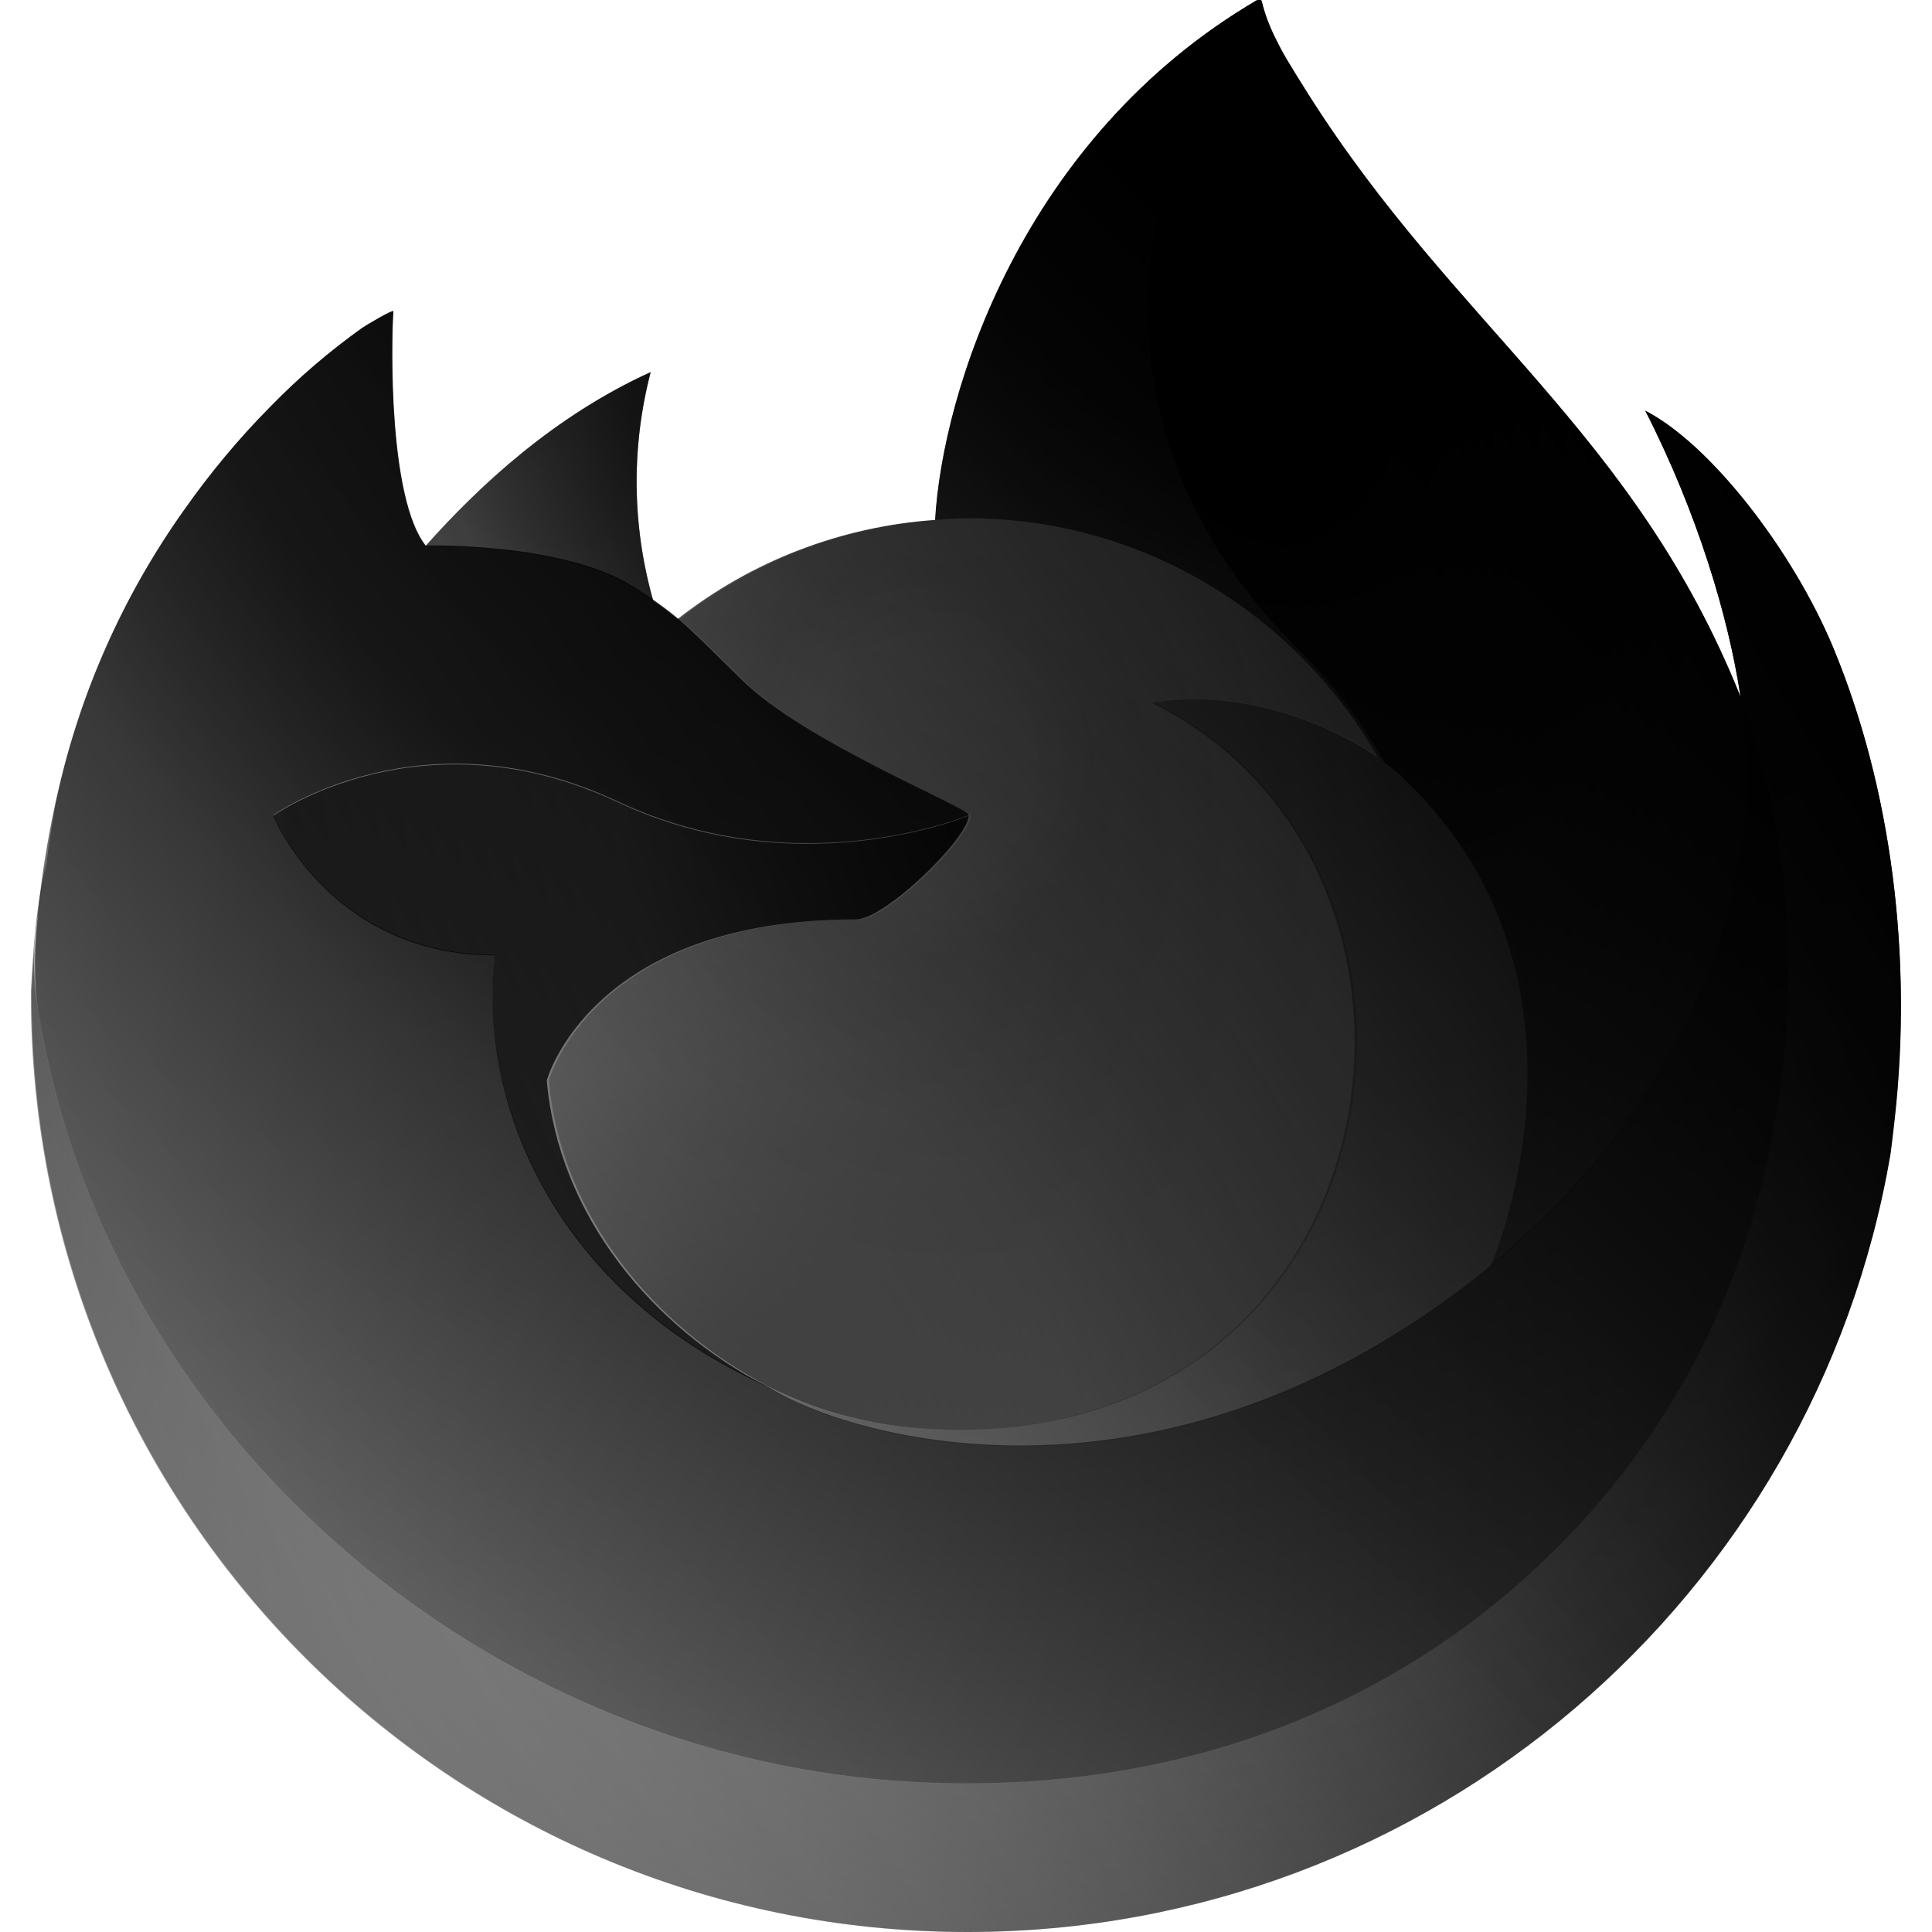
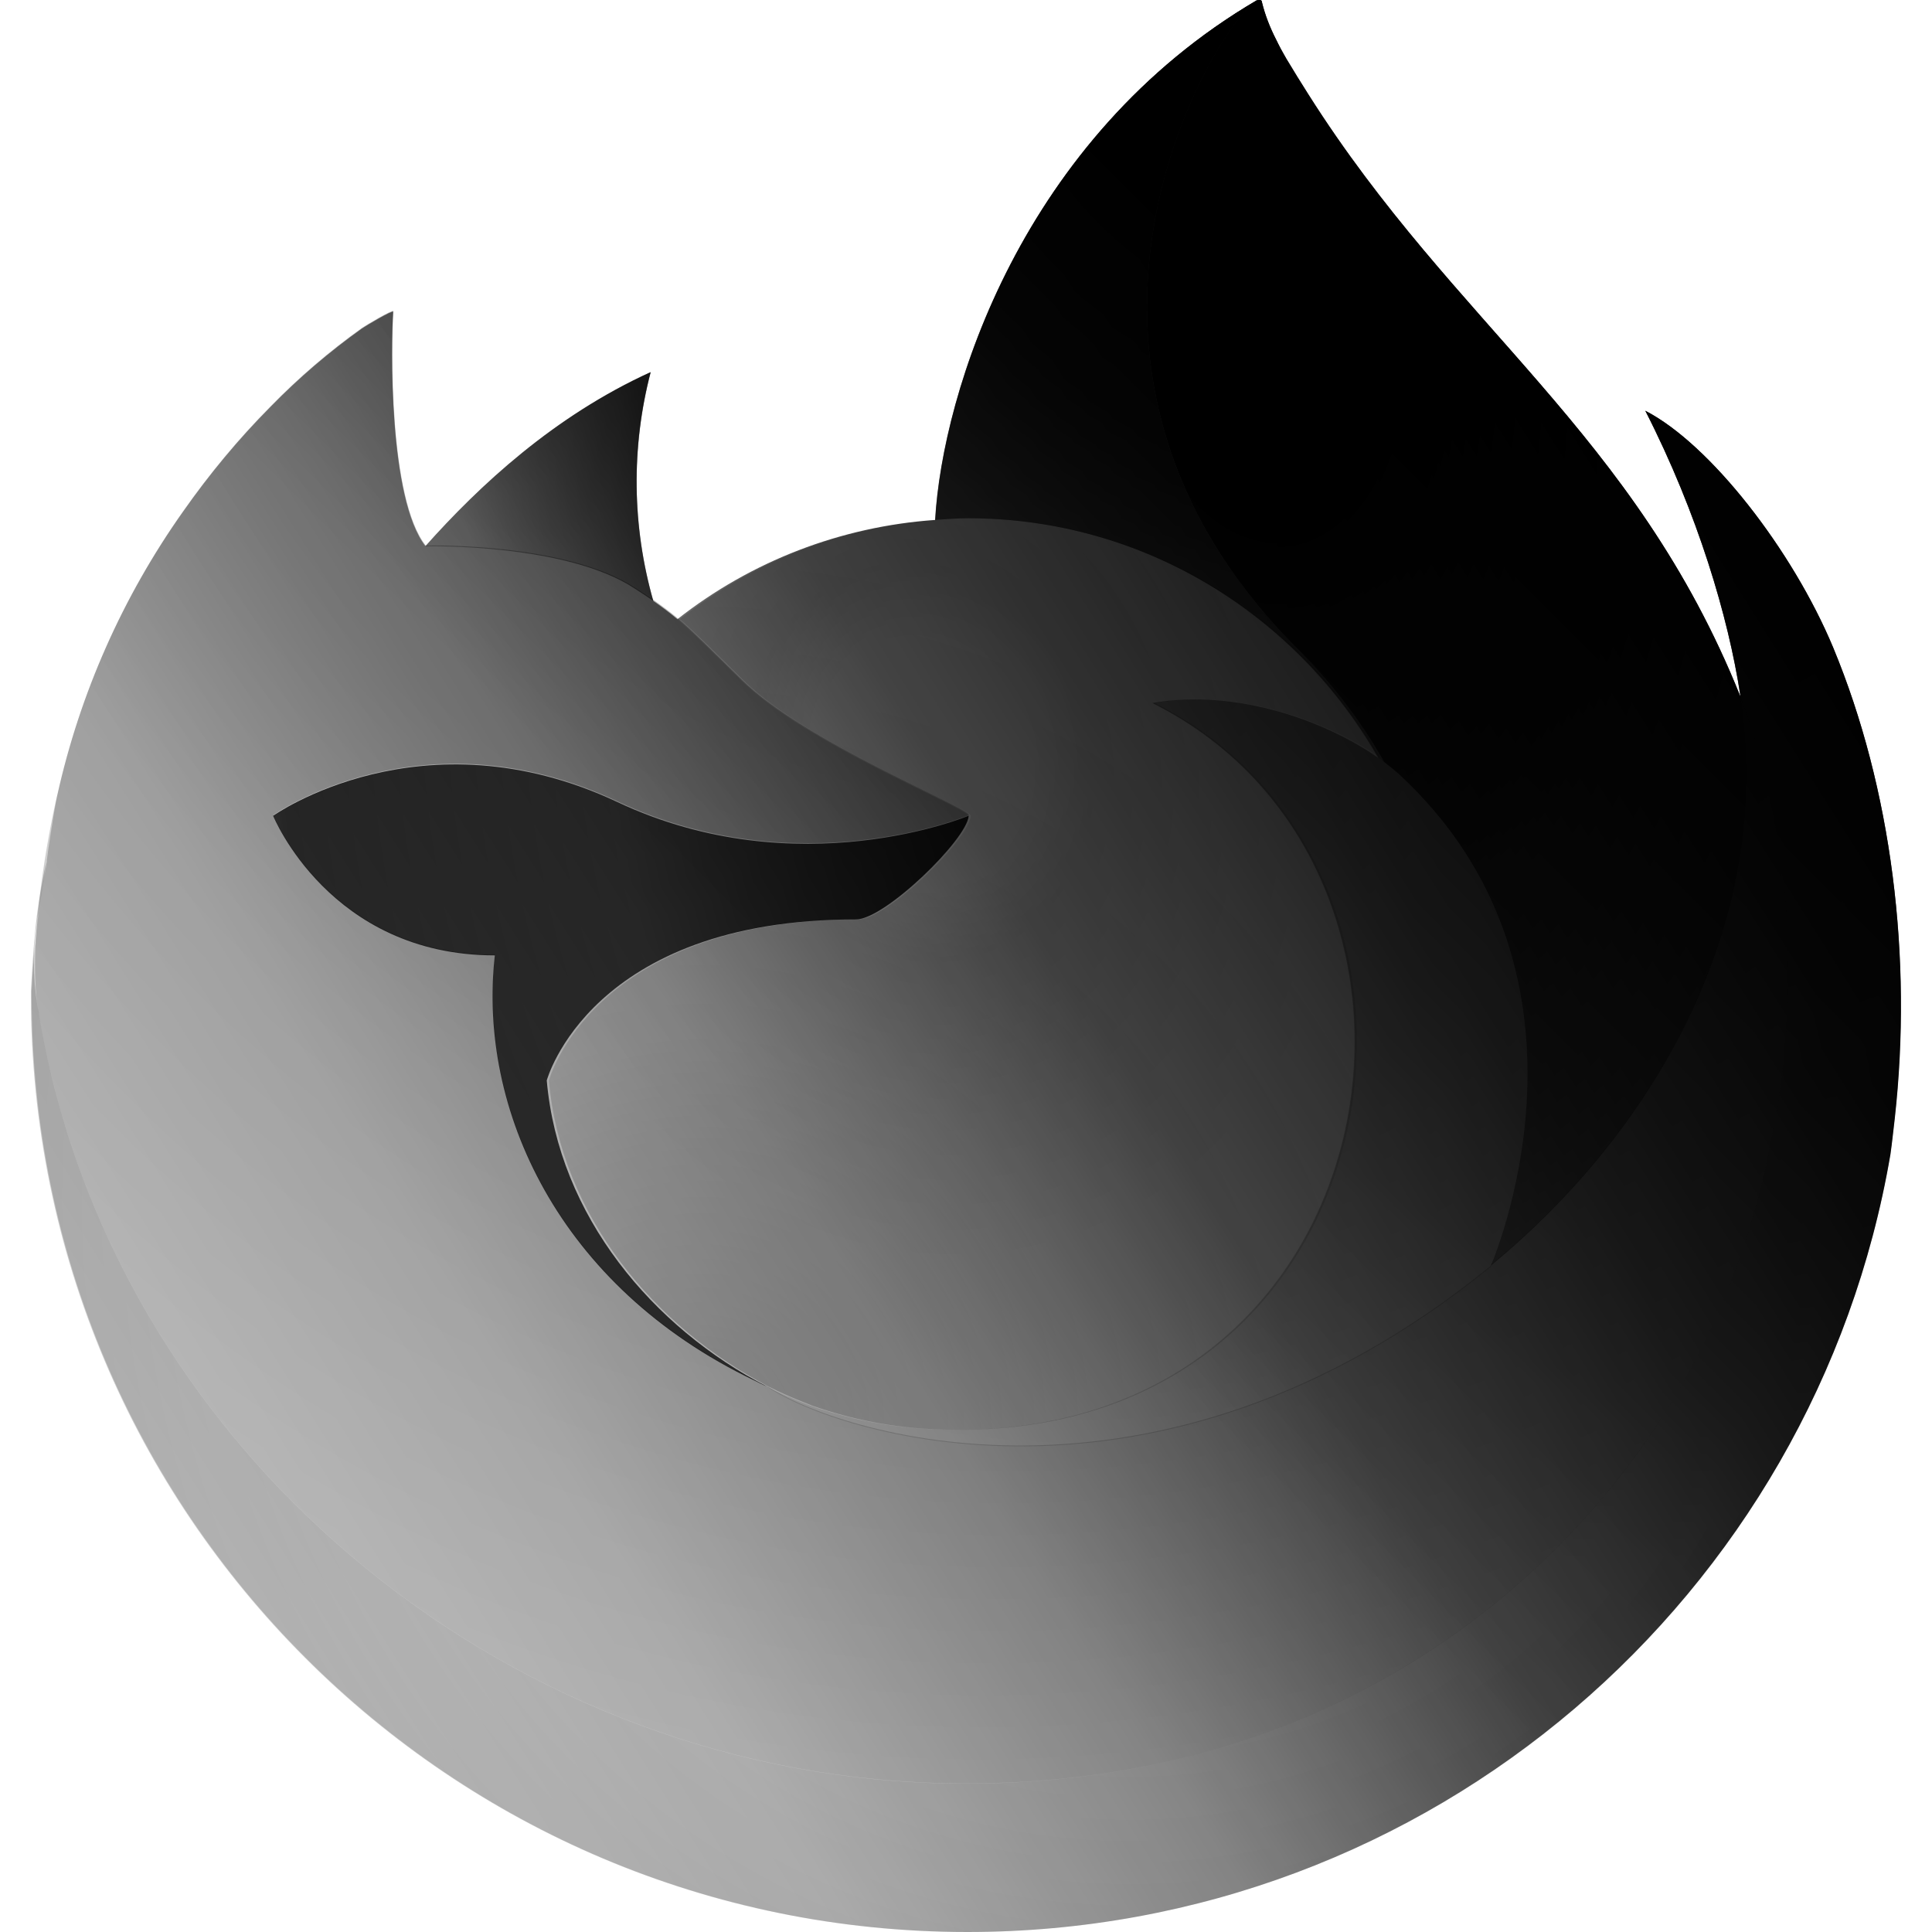
<svg xmlns="http://www.w3.org/2000/svg" viewBox="0 0 24 24">
  <g transform="scale(0.3)">
    <defs>
      <linearGradient id="a" x1="74.808" x2="7.74" y1="738.545" y2="780.792" gradientTransform="translate(0 -718)" gradientUnits="userSpaceOnUse">
        <stop offset="0" stop-color="currentColor" stop-opacity="1" />
        <stop offset=".13" stop-color="currentColor" stop-opacity=".95" />
        <stop offset=".29" stop-color="currentColor" stop-opacity=".85" />
-         <stop offset=".46" stop-color="currentColor" stop-opacity=".75" />
-         <stop offset=".64" stop-color="currentColor" stop-opacity=".6" />
-         <stop offset=".82" stop-color="currentColor" stop-opacity=".45" />
-         <stop offset="1" stop-color="currentColor" stop-opacity=".3" />
+         <stop offset=".46" stop-color="currentColor" stop-opacity=".7" />
+         <stop offset=".64" stop-color="currentColor" stop-opacity=".4" />
+         <stop offset=".82" stop-color="currentColor" stop-opacity=".22" />
+         <stop offset="1" stop-color="currentColor" stop-opacity=".15" />
      </linearGradient>
      <radialGradient id="b" cx="-711.744" cy="-14.957" r="1.333" gradientTransform="matrix(-23.5301 55.8694 -59 -24.8486 -17564.713 39405.77)" gradientUnits="userSpaceOnUse">
        <stop offset="0" stop-color="currentColor" stop-opacity=".4" />
        <stop offset=".65" stop-color="currentColor" stop-opacity=".1" />
      </radialGradient>
      <radialGradient id="c" cx="-705.934" cy="12.062" r="1.333" gradientTransform="translate(42793.129 -680.7689) scale(60.5531)" gradientUnits="userSpaceOnUse">
        <stop offset=".25" stop-color="currentColor" stop-opacity="0" />
-         <stop offset=".42" stop-color="currentColor" stop-opacity=".18" />
-         <stop offset=".73" stop-color="currentColor" stop-opacity=".55" />
-         <stop offset=".94" stop-color="currentColor" stop-opacity=".8" />
+         <stop offset=".42" stop-color="currentColor" stop-opacity=".06" />
+         <stop offset=".73" stop-color="currentColor" stop-opacity=".18" />
+         <stop offset=".94" stop-color="currentColor" stop-opacity=".28" />
      </radialGradient>
      <radialGradient id="d" cx="-701.254" cy="16.393" r="1.333" gradientTransform="translate(30752.75 -719.2598) scale(43.7736)" gradientUnits="userSpaceOnUse">
        <stop offset=".18" stop-color="currentColor" stop-opacity="1" />
        <stop offset=".33" stop-color="currentColor" stop-opacity=".85" />
        <stop offset=".37" stop-color="currentColor" stop-opacity=".8" />
        <stop offset=".41" stop-color="currentColor" stop-opacity=".7" />
        <stop offset=".48" stop-color="currentColor" stop-opacity=".55" />
        <stop offset=".56" stop-color="currentColor" stop-opacity=".42" />
        <stop offset=".63" stop-color="currentColor" stop-opacity=".35" />
        <stop offset=".69" stop-color="currentColor" stop-opacity=".3" />
        <stop offset=".74" stop-color="currentColor" stop-opacity=".28" />
      </radialGradient>
      <radialGradient id="e" cx="-692.835" cy="25.393" r="1.333" gradientTransform="translate(20022.398 -673.6136) scale(28.8575)" gradientUnits="userSpaceOnUse">
-         <stop offset=".07" stop-color="currentColor" stop-opacity=".4" />
-         <stop offset=".13" stop-color="currentColor" stop-opacity=".37" />
-         <stop offset=".21" stop-color="currentColor" stop-opacity=".32" />
-         <stop offset=".3" stop-color="currentColor" stop-opacity=".27" />
-         <stop offset=".39" stop-color="currentColor" stop-opacity=".21" />
-         <stop offset=".42" stop-color="currentColor" stop-opacity=".2" />
-         <stop offset=".74" stop-color="currentColor" stop-opacity=".13" />
-         <stop offset=".97" stop-color="currentColor" stop-opacity=".08" />
+         <stop offset=".07" stop-color="currentColor" stop-opacity=".18" />
+         <stop offset=".13" stop-color="currentColor" stop-opacity=".16" />
+         <stop offset=".21" stop-color="currentColor" stop-opacity=".14" />
+         <stop offset=".3" stop-color="currentColor" stop-opacity=".12" />
+         <stop offset=".39" stop-color="currentColor" stop-opacity=".09" />
+         <stop offset=".42" stop-color="currentColor" stop-opacity=".08" />
+         <stop offset=".74" stop-color="currentColor" stop-opacity=".05" />
+         <stop offset=".97" stop-color="currentColor" stop-opacity=".03" />
      </radialGradient>
      <radialGradient id="f" cx="-683.145" cy="48.979" r="1.333" gradientTransform="matrix(14.8399 -3.6717 4.3134 17.4334 9964.723 -3330.59)" gradientUnits="userSpaceOnUse">
        <stop offset=".22" stop-color="currentColor" stop-opacity=".08" />
        <stop offset=".34" stop-color="currentColor" stop-opacity=".14" />
        <stop offset=".44" stop-color="currentColor" stop-opacity=".13" />
        <stop offset=".57" stop-color="currentColor" stop-opacity=".11" />
        <stop offset=".64" stop-color="currentColor" stop-opacity=".1" />
        <stop offset=".86" stop-color="currentColor" stop-opacity=".08" />
      </radialGradient>
      <radialGradient id="g" cx="-682.791" cy="34.773" r="1.333" gradientTransform="translate(14209.358 -707.9966) scale(20.7439)" gradientUnits="userSpaceOnUse">
        <stop offset=".03" stop-color="currentColor" stop-opacity="1" />
        <stop offset=".62" stop-color="currentColor" stop-opacity=".8" />
        <stop offset=".72" stop-color="currentColor" stop-opacity=".65" />
        <stop offset=".93" stop-color="currentColor" stop-opacity=".4" />
        <stop offset="1" stop-color="currentColor" stop-opacity=".3" />
      </radialGradient>
      <radialGradient id="h" cx="-711.743" cy="-13.057" r="1.333" gradientTransform="matrix(-18.9321 82.9278 -65.0914 -14.8601 -14274.707 58808.965)" gradientUnits="userSpaceOnUse">
-         <stop offset=".2" stop-color="currentColor" stop-opacity=".6" />
-         <stop offset=".29" stop-color="currentColor" stop-opacity=".7" />
-         <stop offset=".41" stop-color="currentColor" stop-opacity=".85" />
-         <stop offset=".54" stop-color="currentColor" stop-opacity=".8" />
-         <stop offset=".64" stop-color="currentColor" stop-opacity=".6" />
-         <stop offset=".94" stop-color="currentColor" stop-opacity=".3" />
+         <stop offset=".2" stop-color="currentColor" stop-opacity=".22" />
+         <stop offset=".29" stop-color="currentColor" stop-opacity=".26" />
+         <stop offset=".41" stop-color="currentColor" stop-opacity=".3" />
+         <stop offset=".54" stop-color="currentColor" stop-opacity=".28" />
+         <stop offset=".64" stop-color="currentColor" stop-opacity=".2" />
+         <stop offset=".94" stop-color="currentColor" stop-opacity=".1" />
      </radialGradient>
      <radialGradient id="i" cx="-705.744" cy="-15.307" r="1.333" gradientTransform="matrix(6.8048 64.4667 -42.375 4.4729 4206.154 45579.98)" gradientUnits="userSpaceOnUse">
        <stop offset=".09" stop-color="currentColor" stop-opacity="1" />
        <stop offset=".14" stop-color="currentColor" stop-opacity=".9" />
        <stop offset=".26" stop-color="currentColor" stop-opacity=".8" />
        <stop offset=".29" stop-color="currentColor" stop-opacity=".7" />
        <stop offset=".4" stop-color="currentColor" stop-opacity=".55" />
        <stop offset=".5" stop-color="currentColor" stop-opacity=".42" />
        <stop offset=".59" stop-color="currentColor" stop-opacity=".35" />
        <stop offset=".67" stop-color="currentColor" stop-opacity=".3" />
        <stop offset=".74" stop-color="currentColor" stop-opacity=".28" />
      </radialGradient>
      <radialGradient id="j" cx="-704.783" cy="13.103" r="1.333" gradientTransform="translate(38982.238 -700.314) scale(55.2472)" gradientUnits="userSpaceOnUse">
        <stop offset="0" stop-color="currentColor" stop-opacity=".25" />
        <stop offset=".12" stop-color="currentColor" stop-opacity=".22" />
        <stop offset=".25" stop-color="currentColor" stop-opacity=".18" />
        <stop offset=".34" stop-color="currentColor" stop-opacity=".18" />
        <stop offset=".78" stop-color="currentColor" stop-opacity=".05" />
      </radialGradient>
      <radialGradient id="k" cx="-705.819" cy="12.014" r="1.333" gradientTransform="translate(42655.824 -697.0847) scale(60.3433)" gradientUnits="userSpaceOnUse">
        <stop offset=".19" stop-color="currentColor" stop-opacity="1" />
        <stop offset=".49" stop-color="currentColor" stop-opacity=".75" />
        <stop offset=".66" stop-color="currentColor" stop-opacity=".8" />
        <stop offset=".7" stop-color="currentColor" stop-opacity=".65" />
        <stop offset=".79" stop-color="currentColor" stop-opacity=".5" />
        <stop offset=".91" stop-color="currentColor" stop-opacity=".3" />
      </radialGradient>
      <linearGradient id="l" x1="70.023" x2="15.276" y1="730.068" y2="784.815" gradientTransform="translate(0 -718)" gradientUnits="userSpaceOnUse">
        <stop offset="0" stop-color="currentColor" stop-opacity=".7" />
        <stop offset=".61" stop-color="currentColor" stop-opacity="0" />
      </linearGradient>
    </defs>
    <path fill="url(#a)" d="M75.91 26.82c-1.69-4.05-5.1-8.43-7.78-9.81 2.18 4.27 3.44 8.56 3.93 11.76v.06C67.68 17.91 60.24 13.51 54.17 3.92c-.31-.49-.61-.97-.92-1.49-.17-.29-.3-.55-.42-.8-.25-.49-.45-1-.58-1.53 0-.03-.01-.05-.02-.07-.02-.02-.04-.03-.06-.03-.02-.01-.05-.01-.07 0l-.02.01c-.01 0-.02.01-.03.01l.01-.02c-9.74 5.7-13.04 16.25-13.34 21.53-3.89.27-7.61 1.7-10.67 4.11-.32-.27-.66-.52-1-.76-.88-3.09-.92-6.36-.11-9.47-3.98 1.81-7.08 4.68-9.33 7.21h.01c-1.54-1.95-1.43-8.37-1.34-9.71-.02-.08-1.15.59-1.29.69-1.36.97-2.62 2.05-3.79 3.25-1.33 1.34-2.54 2.8-3.62 4.34-2.5 3.53-4.27 7.52-5.21 11.74-.02.08-.03.17-.05.26-.07.34-.34 2.05-.38 2.42v.08c-.34 1.76-.55 3.55-.63 5.35v.2C1.31 62.65 18.66 80 40.07 80c19.17 0 35.09-13.92 38.21-32.2.07-.49.12-.99.18-1.49.74-6.66-.13-13.65-2.55-19.49zM31.23 57.16c.18.09.35.18.54.26l.03.02c-.19-.09-.38-.19-.57-.28zm40.84-28.31v-.04.04z" />
    <path fill="url(#b)" d="M75.91 26.82c-1.69-4.05-5.1-8.43-7.78-9.81 2.18 4.27 3.44 8.56 3.93 11.76v.08c3.66 9.91 1.66 20-1.21 26.16-4.44 9.53-15.2 19.3-32.02 18.83-18.18-.52-34.2-14.01-37.19-31.69-.55-2.79 0-4.2.27-6.46-.33 1.74-.46 2.25-.63 5.35v.2C1.28 62.65 18.63 80 40.04 80c19.17 0 35.09-13.92 38.21-32.2.07-.5.12-.99.18-1.49.77-6.66-.1-13.65-2.52-19.49z" />
    <path fill="url(#c)" d="M75.91 26.82c-1.69-4.05-5.1-8.43-7.78-9.81 2.18 4.27 3.44 8.56 3.93 11.76v.08c3.66 9.91 1.66 20-1.21 26.16-4.44 9.53-15.2 19.3-32.02 18.83-18.18-.52-34.2-14.01-37.19-31.69-.55-2.79 0-4.2.27-6.46-.33 1.74-.46 2.25-.63 5.35v.2C1.28 62.65 18.63 80 40.04 80c19.17 0 35.09-13.92 38.21-32.2.07-.5.12-.99.18-1.49.77-6.66-.1-13.65-2.52-19.49z" />
    <path fill="url(#d)" d="m57.08 31.38.24.18c-.97-1.73-2.18-3.31-3.6-4.7C41.67 14.81 50.56.73 52.06.02l.01-.02c-9.74 5.7-13.04 16.25-13.34 21.53.45-.03.9-.07 1.36-.07 7.27 0 13.6 3.99 16.99 9.92z" />
    <path fill="url(#e)" d="M40.2 33.78c-.06.96-3.47 4.29-4.66 4.29-11.02 0-12.81 6.67-12.81 6.67.49 5.62 4.4 10.24 9.13 12.69.22.11.43.21.65.31.38.17.76.32 1.14.47 1.62.57 3.32.9 5.04.97 19.32.91 23.06-23.1 9.12-30.07 3.57-.62 7.28.82 9.35 2.27-3.39-5.92-9.72-9.92-16.98-9.92-.46 0-.92.04-1.36.07-3.89.27-7.61 1.7-10.67 4.11.59.5 1.26 1.17 2.66 2.55 2.62 2.59 9.37 5.27 9.39 5.59z" />
    <path fill="url(#f)" d="M40.2 33.78c-.06.96-3.47 4.29-4.66 4.29-11.02 0-12.81 6.67-12.81 6.67.49 5.62 4.4 10.24 9.13 12.69.22.11.43.21.65.31.38.17.76.32 1.14.47 1.62.57 3.32.9 5.04.97 19.32.91 23.06-23.1 9.12-30.07 3.57-.62 7.28.82 9.35 2.27-3.39-5.92-9.72-9.92-16.98-9.92-.46 0-.92.04-1.36.07-3.89.27-7.61 1.7-10.67 4.11.59.5 1.26 1.17 2.66 2.55 2.62 2.59 9.37 5.27 9.39 5.59z" />
    <path fill="url(#g)" d="M26.25 24.35c.31.2.57.37.8.53-.88-3.09-.92-6.36-.11-9.47-3.98 1.81-7.08 4.68-9.33 7.21.19 0 5.82-.11 8.64 1.73z" />
    <path fill="url(#h)" d="M1.64 42.15c2.99 17.67 19.01 31.17 37.2 31.68 16.83.48 27.59-9.29 32.02-18.83 2.87-6.16 4.86-16.24 1.21-26.16v-.08.06c1.37 8.98-3.19 17.67-10.33 23.55l-.02.05C47.81 63.75 34.5 59.25 31.8 57.41c-.18-.09-.37-.18-.56-.28-8.11-3.88-11.46-11.27-10.74-17.6-6.85 0-9.18-5.78-9.18-5.78s6.15-4.38 14.25-.57c7.51 3.53 14.55.57 14.55.57-.01-.32-6.76-3-9.39-5.59-1.41-1.38-2.07-2.05-2.66-2.55-.32-.27-.66-.52-1-.76-.23-.16-.49-.33-.8-.53-2.83-1.84-8.45-1.74-8.63-1.73h-.01c-1.54-1.95-1.43-8.37-1.34-9.71-.02-.08-1.15.59-1.29.69-1.36.97-2.62 2.05-3.79 3.25-1.33 1.34-2.54 2.8-3.62 4.34-2.5 3.53-4.27 7.52-5.21 11.74-.05.11-1.42 6.13-.74 9.25z" />
    <path fill="url(#i)" d="M53.72 26.86c1.41 1.39 2.62 2.97 3.6 4.7.21.16.41.32.58.47 8.79 8.1 4.18 19.55 3.84 20.37 7.14-5.89 11.71-14.58 10.33-23.55-4.38-10.94-11.81-15.34-17.88-24.93-.31-.49-.61-.97-.92-1.49-.17-.29-.31-.55-.43-.8-.25-.49-.45-1-.58-1.53 0-.03-.01-.05-.02-.07-.02-.02-.04-.03-.06-.03-.02-.01-.05-.01-.07 0l-.02.01c-.01 0-.02.01-.03.01-1.5.71-10.39 14.79 1.66 26.84z" />
    <path fill="url(#j)" d="M57.9 32.03c-.17-.15-.37-.31-.58-.47l-.24-.18c-2.07-1.45-5.77-2.89-9.35-2.27 13.94 6.97 10.2 30.97-9.12 30.07-1.72-.07-3.42-.4-5.04-.97-.38-.14-.76-.3-1.14-.47-.22-.1-.44-.2-.65-.31l.03.02c2.7 1.84 16.01 6.33 29.92-4.99l.02-.05c.33-.83 4.93-12.28-3.85-20.38z" />
    <path fill="url(#k)" d="M22.64 44.74s1.79-6.67 12.81-6.67c1.19 0 4.6-3.32 4.66-4.29 0 0-7.05 2.96-14.55-.57-8.1-3.81-14.25.57-14.25.57s2.34 5.78 9.18 5.78c-.72 6.34 2.63 13.72 10.74 17.6.18.09.35.18.54.26-4.73-2.44-8.64-7.07-9.13-12.68z" />
    <path fill="url(#l)" d="M75.91 26.82c-1.69-4.05-5.1-8.43-7.78-9.81 2.18 4.27 3.44 8.56 3.93 11.76v.06C67.68 17.91 60.24 13.51 54.17 3.92c-.31-.49-.61-.97-.92-1.49-.17-.29-.3-.55-.42-.8-.25-.49-.45-1-.58-1.53 0-.03-.01-.05-.02-.07-.02-.02-.04-.03-.06-.03-.02-.01-.05-.01-.07 0l-.02.01c-.01 0-.02.01-.03.01l.01-.02c-9.74 5.7-13.04 16.25-13.34 21.53.45-.03.9-.07 1.36-.07 7.27 0 13.6 4 16.98 9.92-2.07-1.45-5.77-2.89-9.35-2.27 13.94 6.97 10.2 30.97-9.12 30.07-1.72-.07-3.42-.4-5.04-.97-.38-.14-.76-.3-1.14-.47-.22-.1-.44-.2-.65-.31l.03.02c-.18-.09-.37-.18-.56-.28.18.09.35.18.54.26-4.73-2.45-8.65-7.07-9.13-12.68 0 0 1.79-6.67 12.81-6.67 1.19 0 4.6-3.32 4.66-4.29-.01-.32-6.76-3-9.39-5.59-1.41-1.38-2.07-2.05-2.66-2.55-.32-.27-.66-.52-1-.76-.88-3.09-.92-6.36-.11-9.47-3.98 1.81-7.08 4.68-9.33 7.21-1.54-1.95-1.43-8.37-1.34-9.71-.02-.08-1.15.59-1.29.69-1.36.97-2.62 2.05-3.79 3.25-1.33 1.34-2.54 2.8-3.62 4.34-2.5 3.53-4.27 7.52-5.21 11.74-.02.08-.03.17-.05.26-.07.34-.4 2.07-.45 2.44-.3 1.79-.49 3.6-.57 5.41v.2c0 21.41 17.35 38.76 38.76 38.76 19.17 0 35.09-13.92 38.21-32.2.07-.49.12-.99.18-1.49.75-6.67-.12-13.66-2.54-19.5zm-3.84 1.99v.04-.04z" />
  </g>
</svg>
